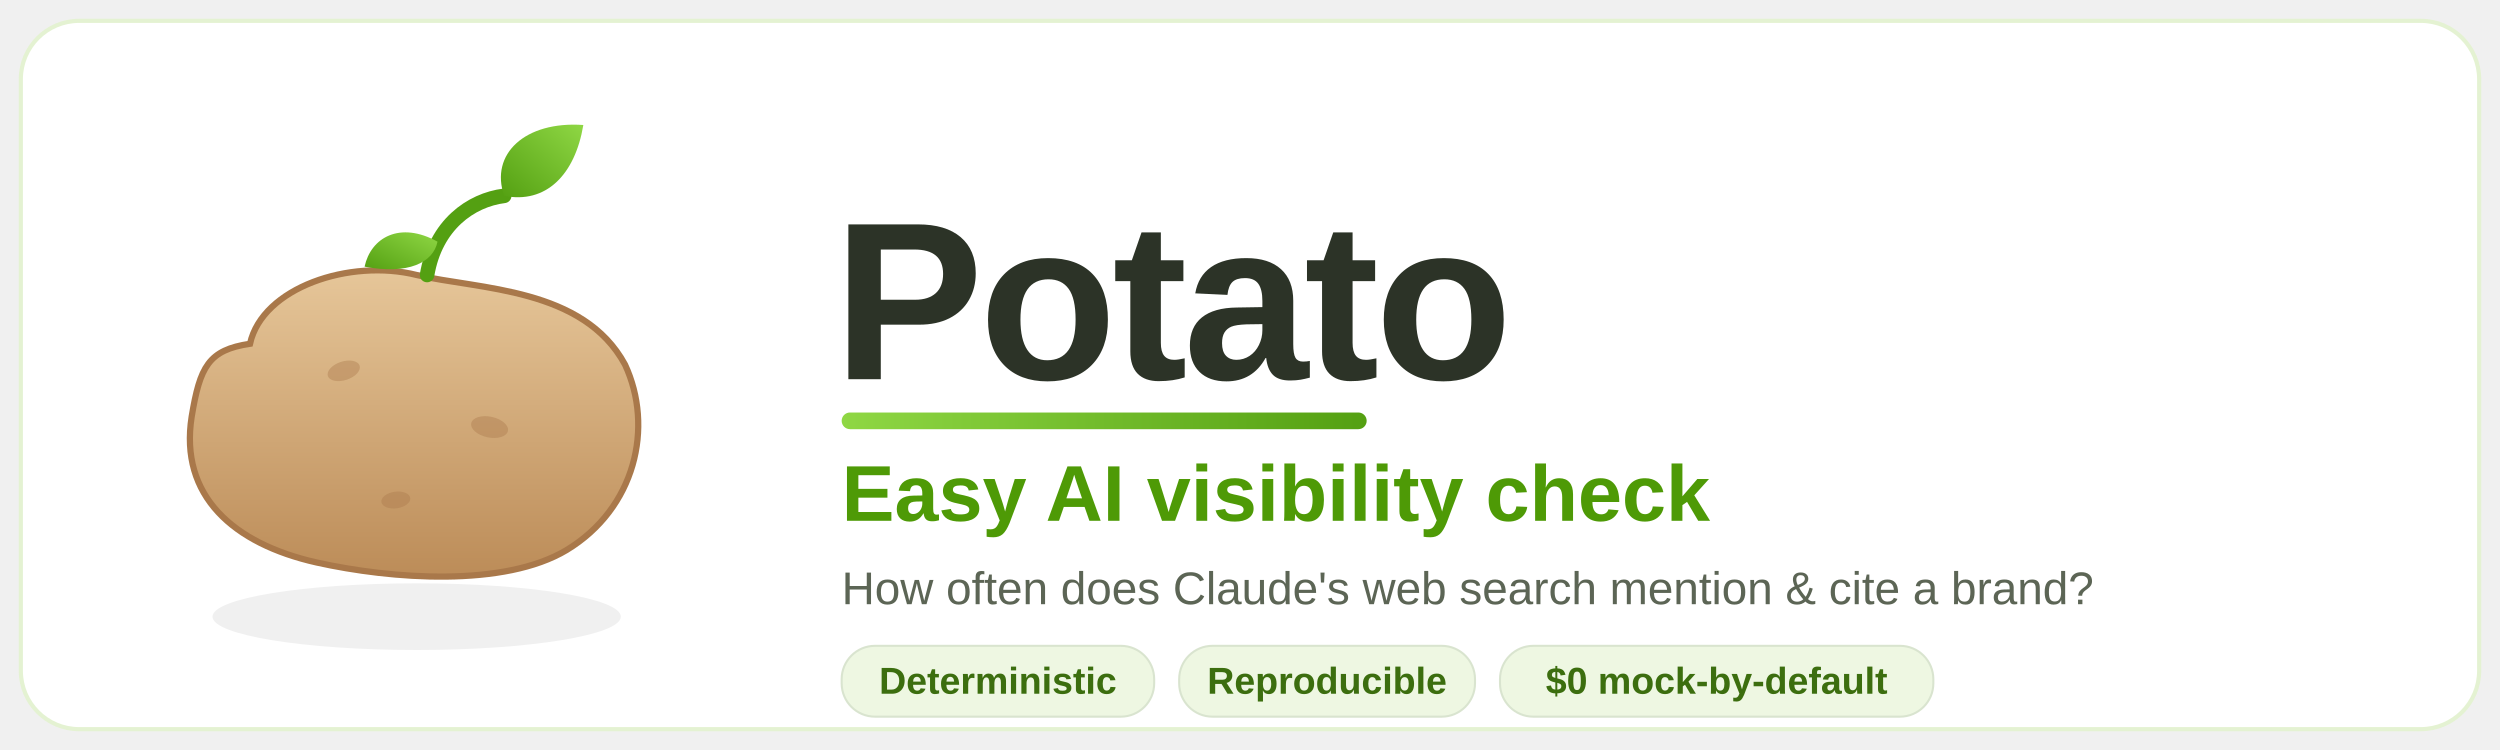
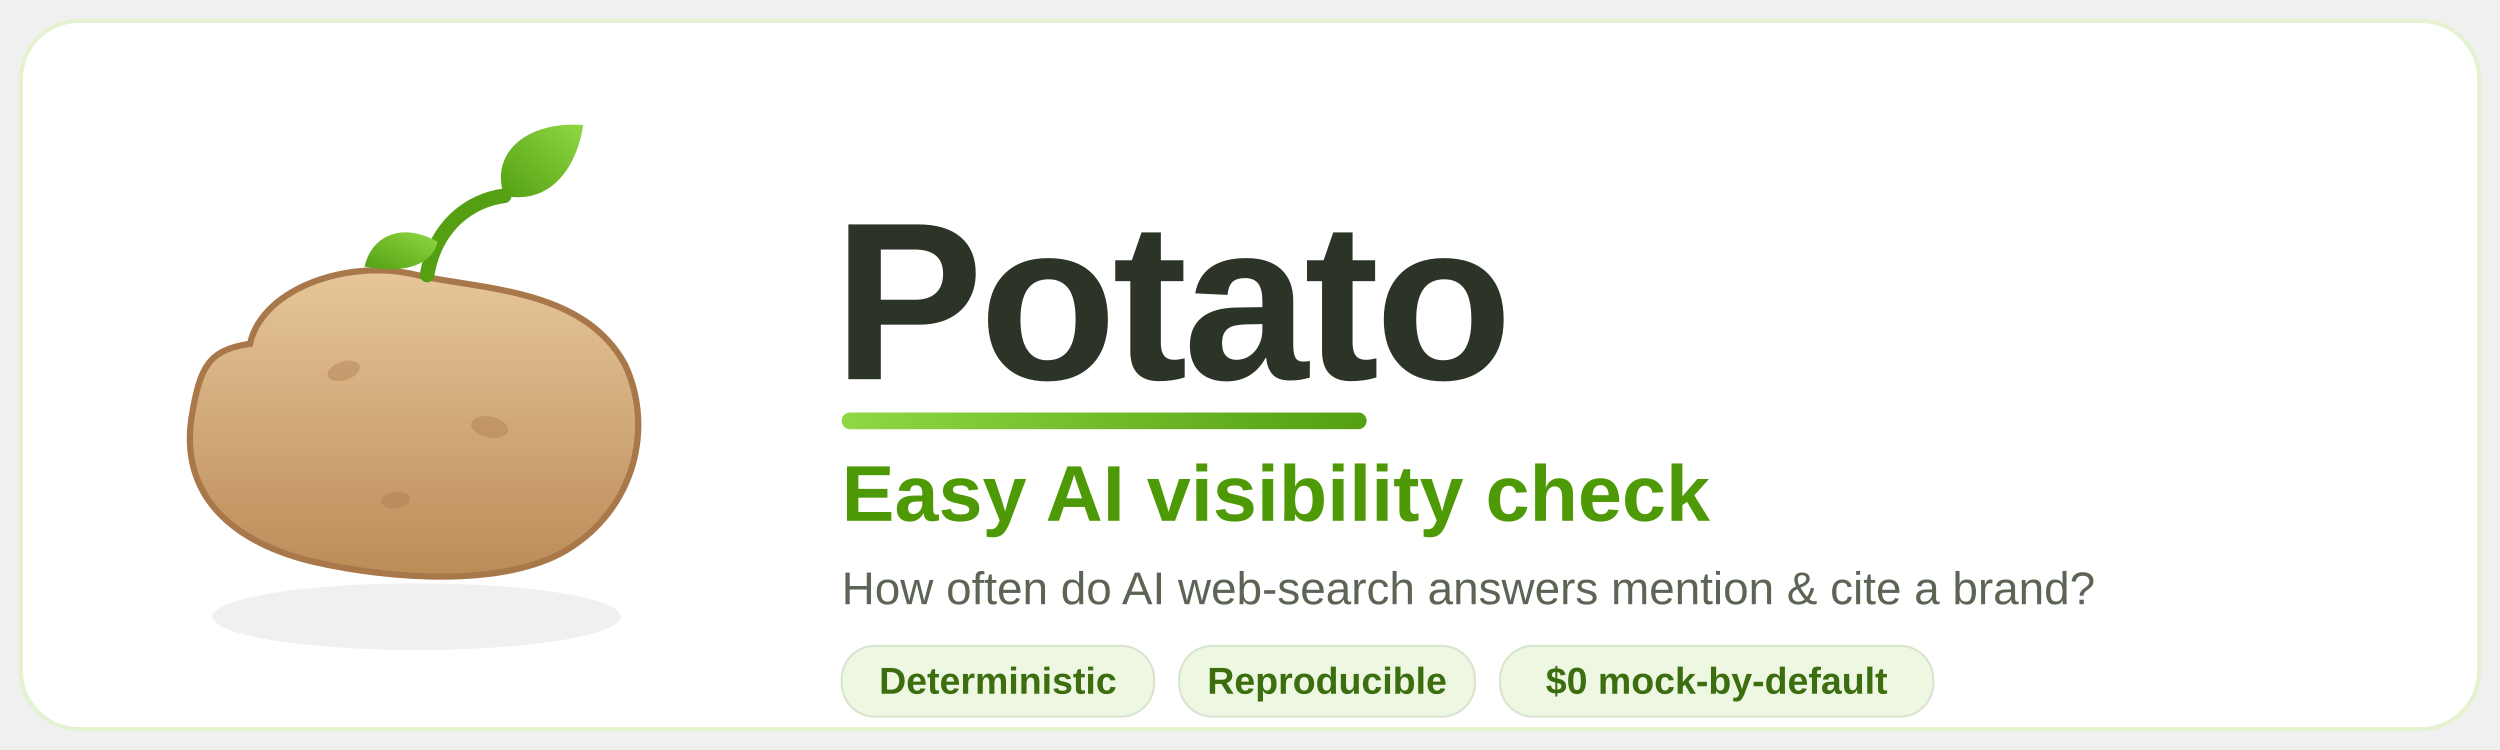
<svg xmlns="http://www.w3.org/2000/svg" width="100%" viewBox="0 0 1200 360" role="img" font-family="Segoe UI, Helvetica Neue, Arial, sans-serif">
  <defs>
    <linearGradient id="potatoGrad" x1="0" y1="0" x2="0" y2="1">
      <stop offset="0" stop-color="#E6C699" />
      <stop offset="1" stop-color="#BC8C58" />
    </linearGradient>
    <linearGradient id="leafGrad" x1="0" y1="1" x2="1" y2="0">
      <stop offset="0" stop-color="#54A012" />
      <stop offset="1" stop-color="#8FD744" />
    </linearGradient>
    <linearGradient id="accentGrad" x1="0" y1="0" x2="1" y2="0">
      <stop offset="0" stop-color="#8FD744" />
      <stop offset="1" stop-color="#54A012" />
    </linearGradient>
  </defs>
  <rect x="10" y="10" width="1180" height="340" rx="28" fill="#FFFFFF" stroke="#E4F2D2" stroke-width="2" />
  <ellipse cx="200" cy="296" rx="98" ry="16" fill="#000000" opacity="0.06" />
  <path d="M120 165 C126 138 168 124 200 132 C230 139 280 138 300 175 C314 205 305 244 272 264 C242 282 188 278 152 270 C112 261 86 238 92 200 C96 176 100 168 120 165 Z" fill="url(#potatoGrad)" stroke="#A9784A" stroke-width="3" />
  <ellipse cx="165" cy="178" rx="8" ry="4.5" fill="#A9784A" opacity="0.4" transform="rotate(-18 165 178)" />
  <ellipse cx="235" cy="205" rx="9" ry="5" fill="#A9784A" opacity="0.4" transform="rotate(12 235 205)" />
  <ellipse cx="190" cy="240" rx="7" ry="4" fill="#A9784A" opacity="0.4" transform="rotate(-8 190 240)" />
  <path d="M205 132 C209 108 226 96 242 94" stroke="#54A012" stroke-width="7" fill="none" stroke-linecap="round" />
  <path d="M242 94 C235 74 252 58 280 60 C276 84 262 98 242 94 Z" fill="url(#leafGrad)" />
  <path d="M210 116 C192 106 178 114 175 128 C196 132 208 126 210 116 Z" fill="url(#leafGrad)" />
  <text x="400" y="182" font-size="108" font-weight="800" fill="#2C3327" letter-spacing="-2">Potato</text>
  <rect x="404" y="198" width="252" height="8" rx="4" fill="url(#accentGrad)" />
  <text x="404" y="250" font-size="38" font-weight="600" fill="#4E9A06">Easy AI visibility check</text>
-   <text x="404" y="290" font-size="22" font-weight="400" fill="#5C6555">How often does Claude's web search mention &amp; cite a brand?</text>
+   <text x="404" y="290" font-size="22" font-weight="400" fill="#5C6555">How often do AI web-search answers mention &amp; cite a brand?</text>
  <rect x="404" y="310" width="150" height="34" rx="16" fill="#EEF7E2" stroke="#D9E4CF" />
  <text x="479" y="333" font-size="18" font-weight="600" fill="#3C6E0F" text-anchor="middle">Deterministic</text>
  <rect x="566" y="310" width="142" height="34" rx="16" fill="#EEF7E2" stroke="#D9E4CF" />
  <text x="637" y="333" font-size="18" font-weight="600" fill="#3C6E0F" text-anchor="middle">Reproducible</text>
  <rect x="720" y="310" width="208" height="34" rx="16" fill="#EEF7E2" stroke="#D9E4CF" />
  <text x="824" y="333" font-size="18" font-weight="600" fill="#3C6E0F" text-anchor="middle">$0 mock-by-default</text>
</svg>
